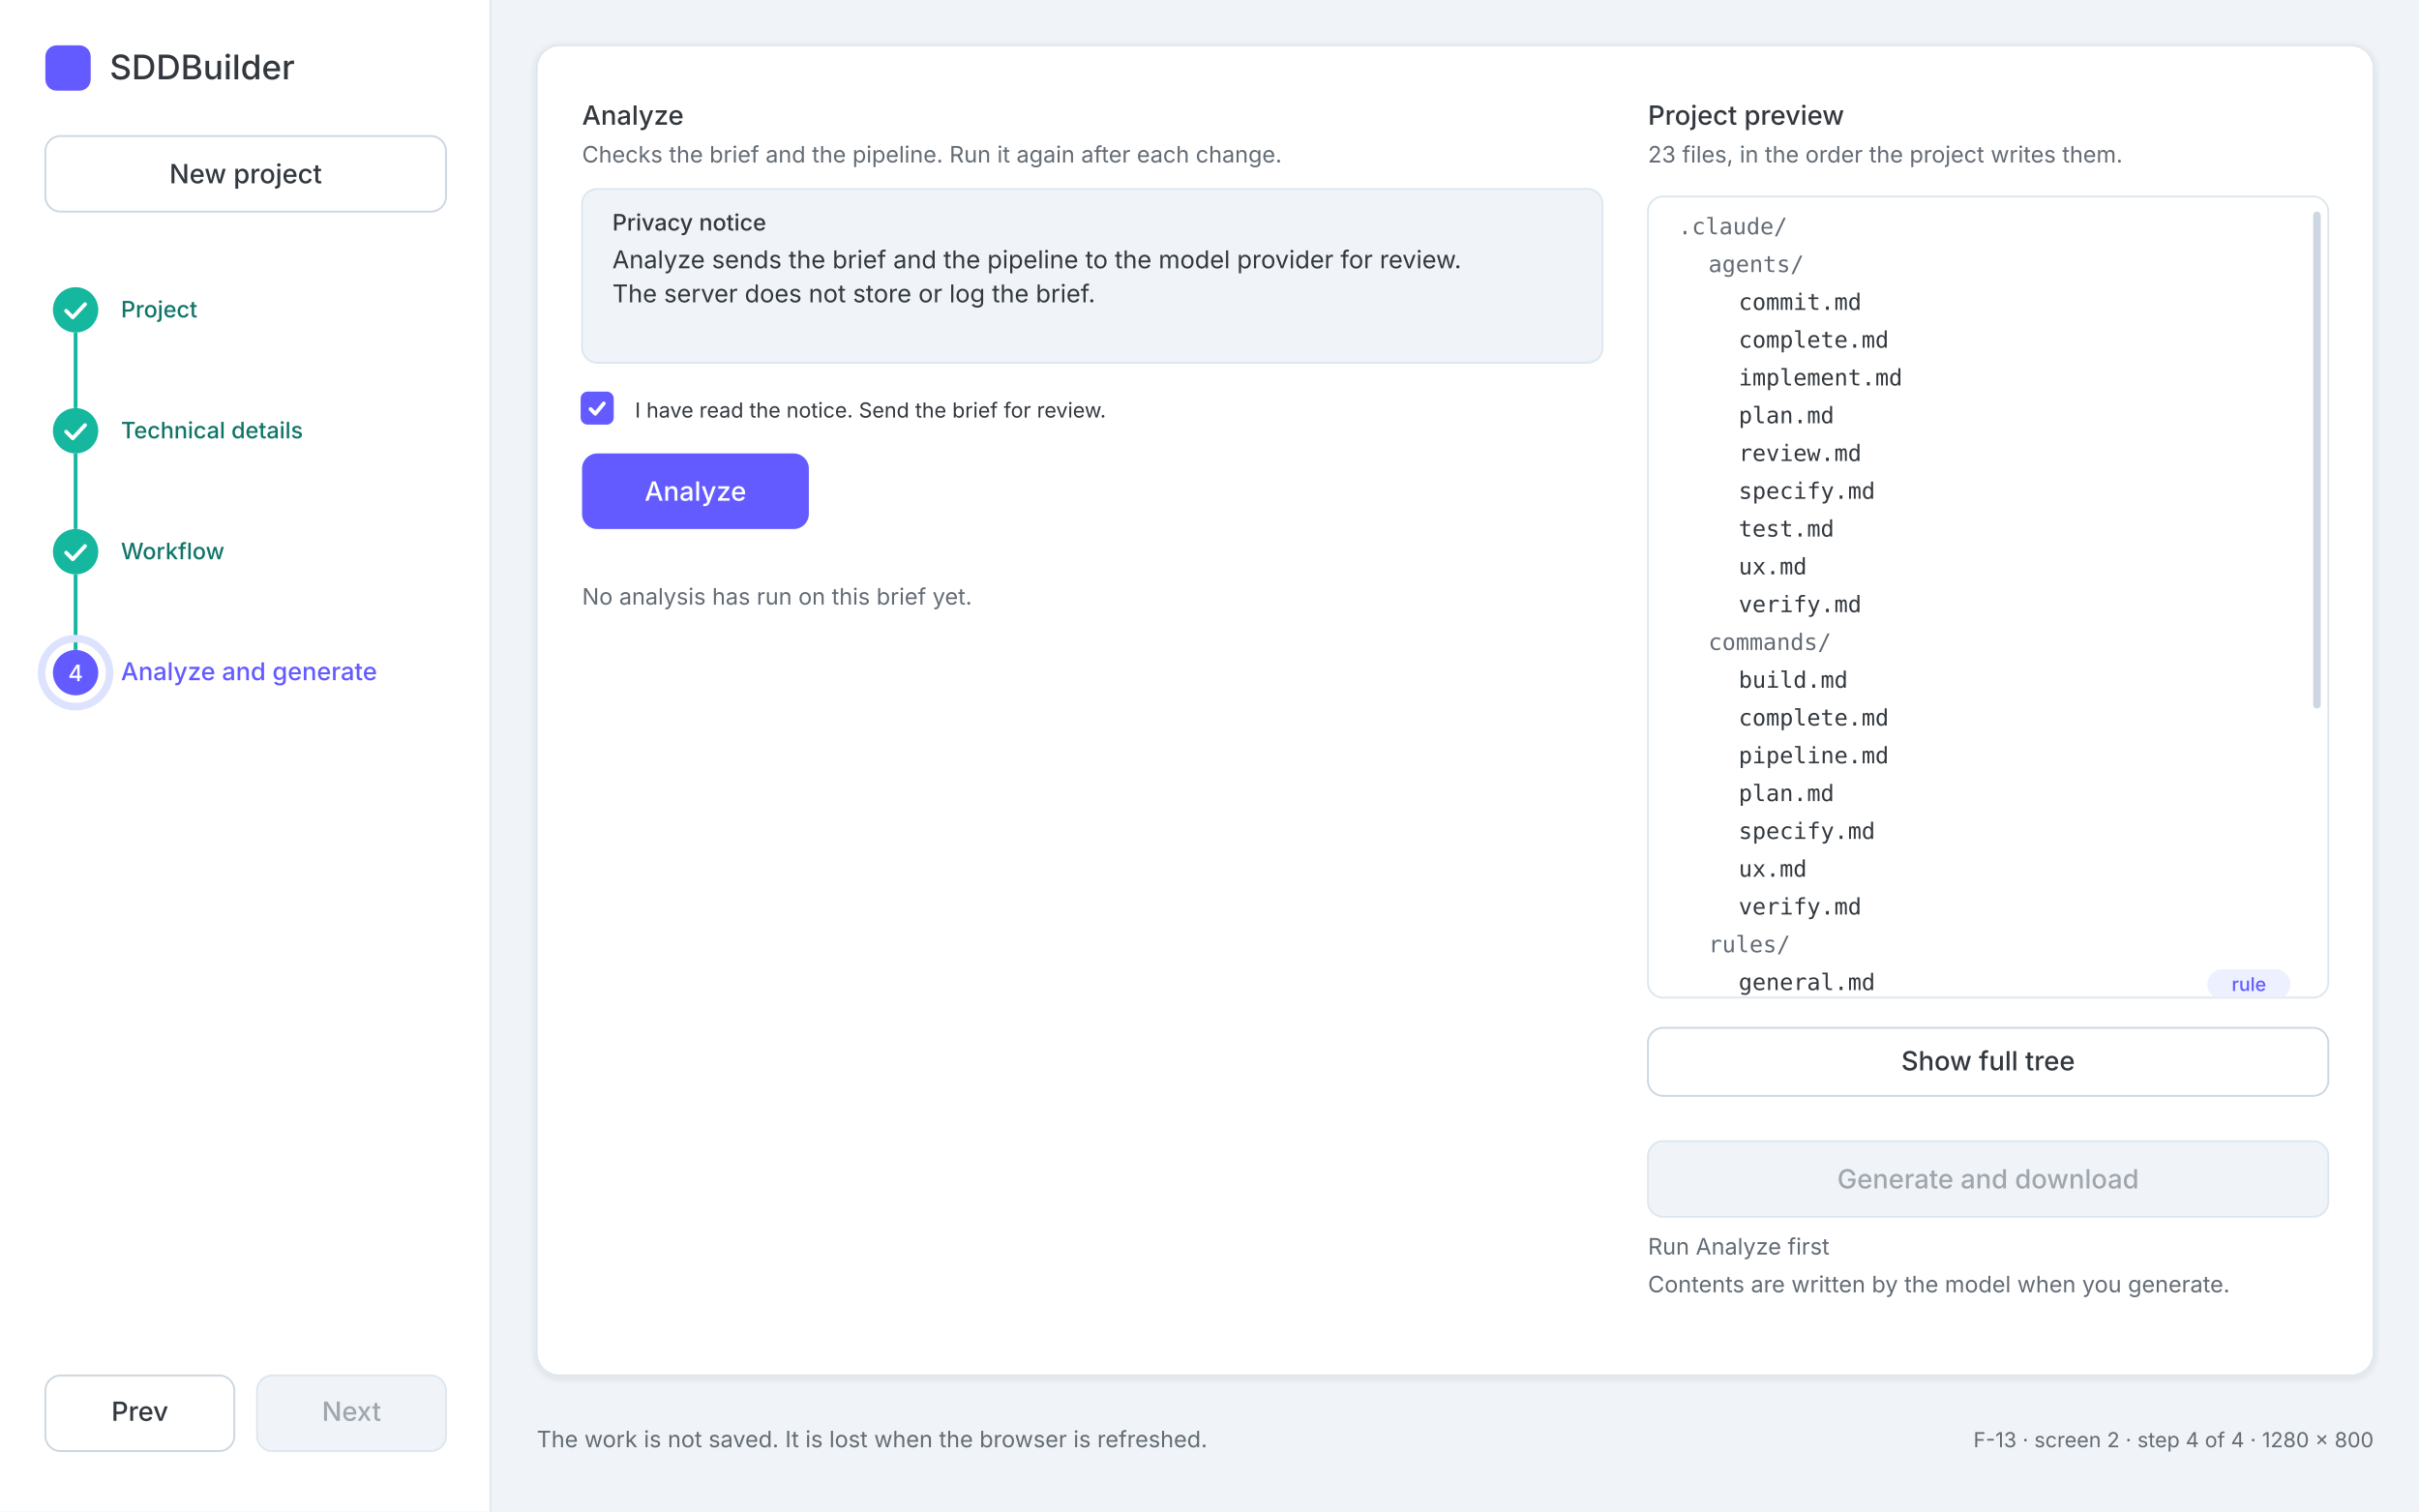
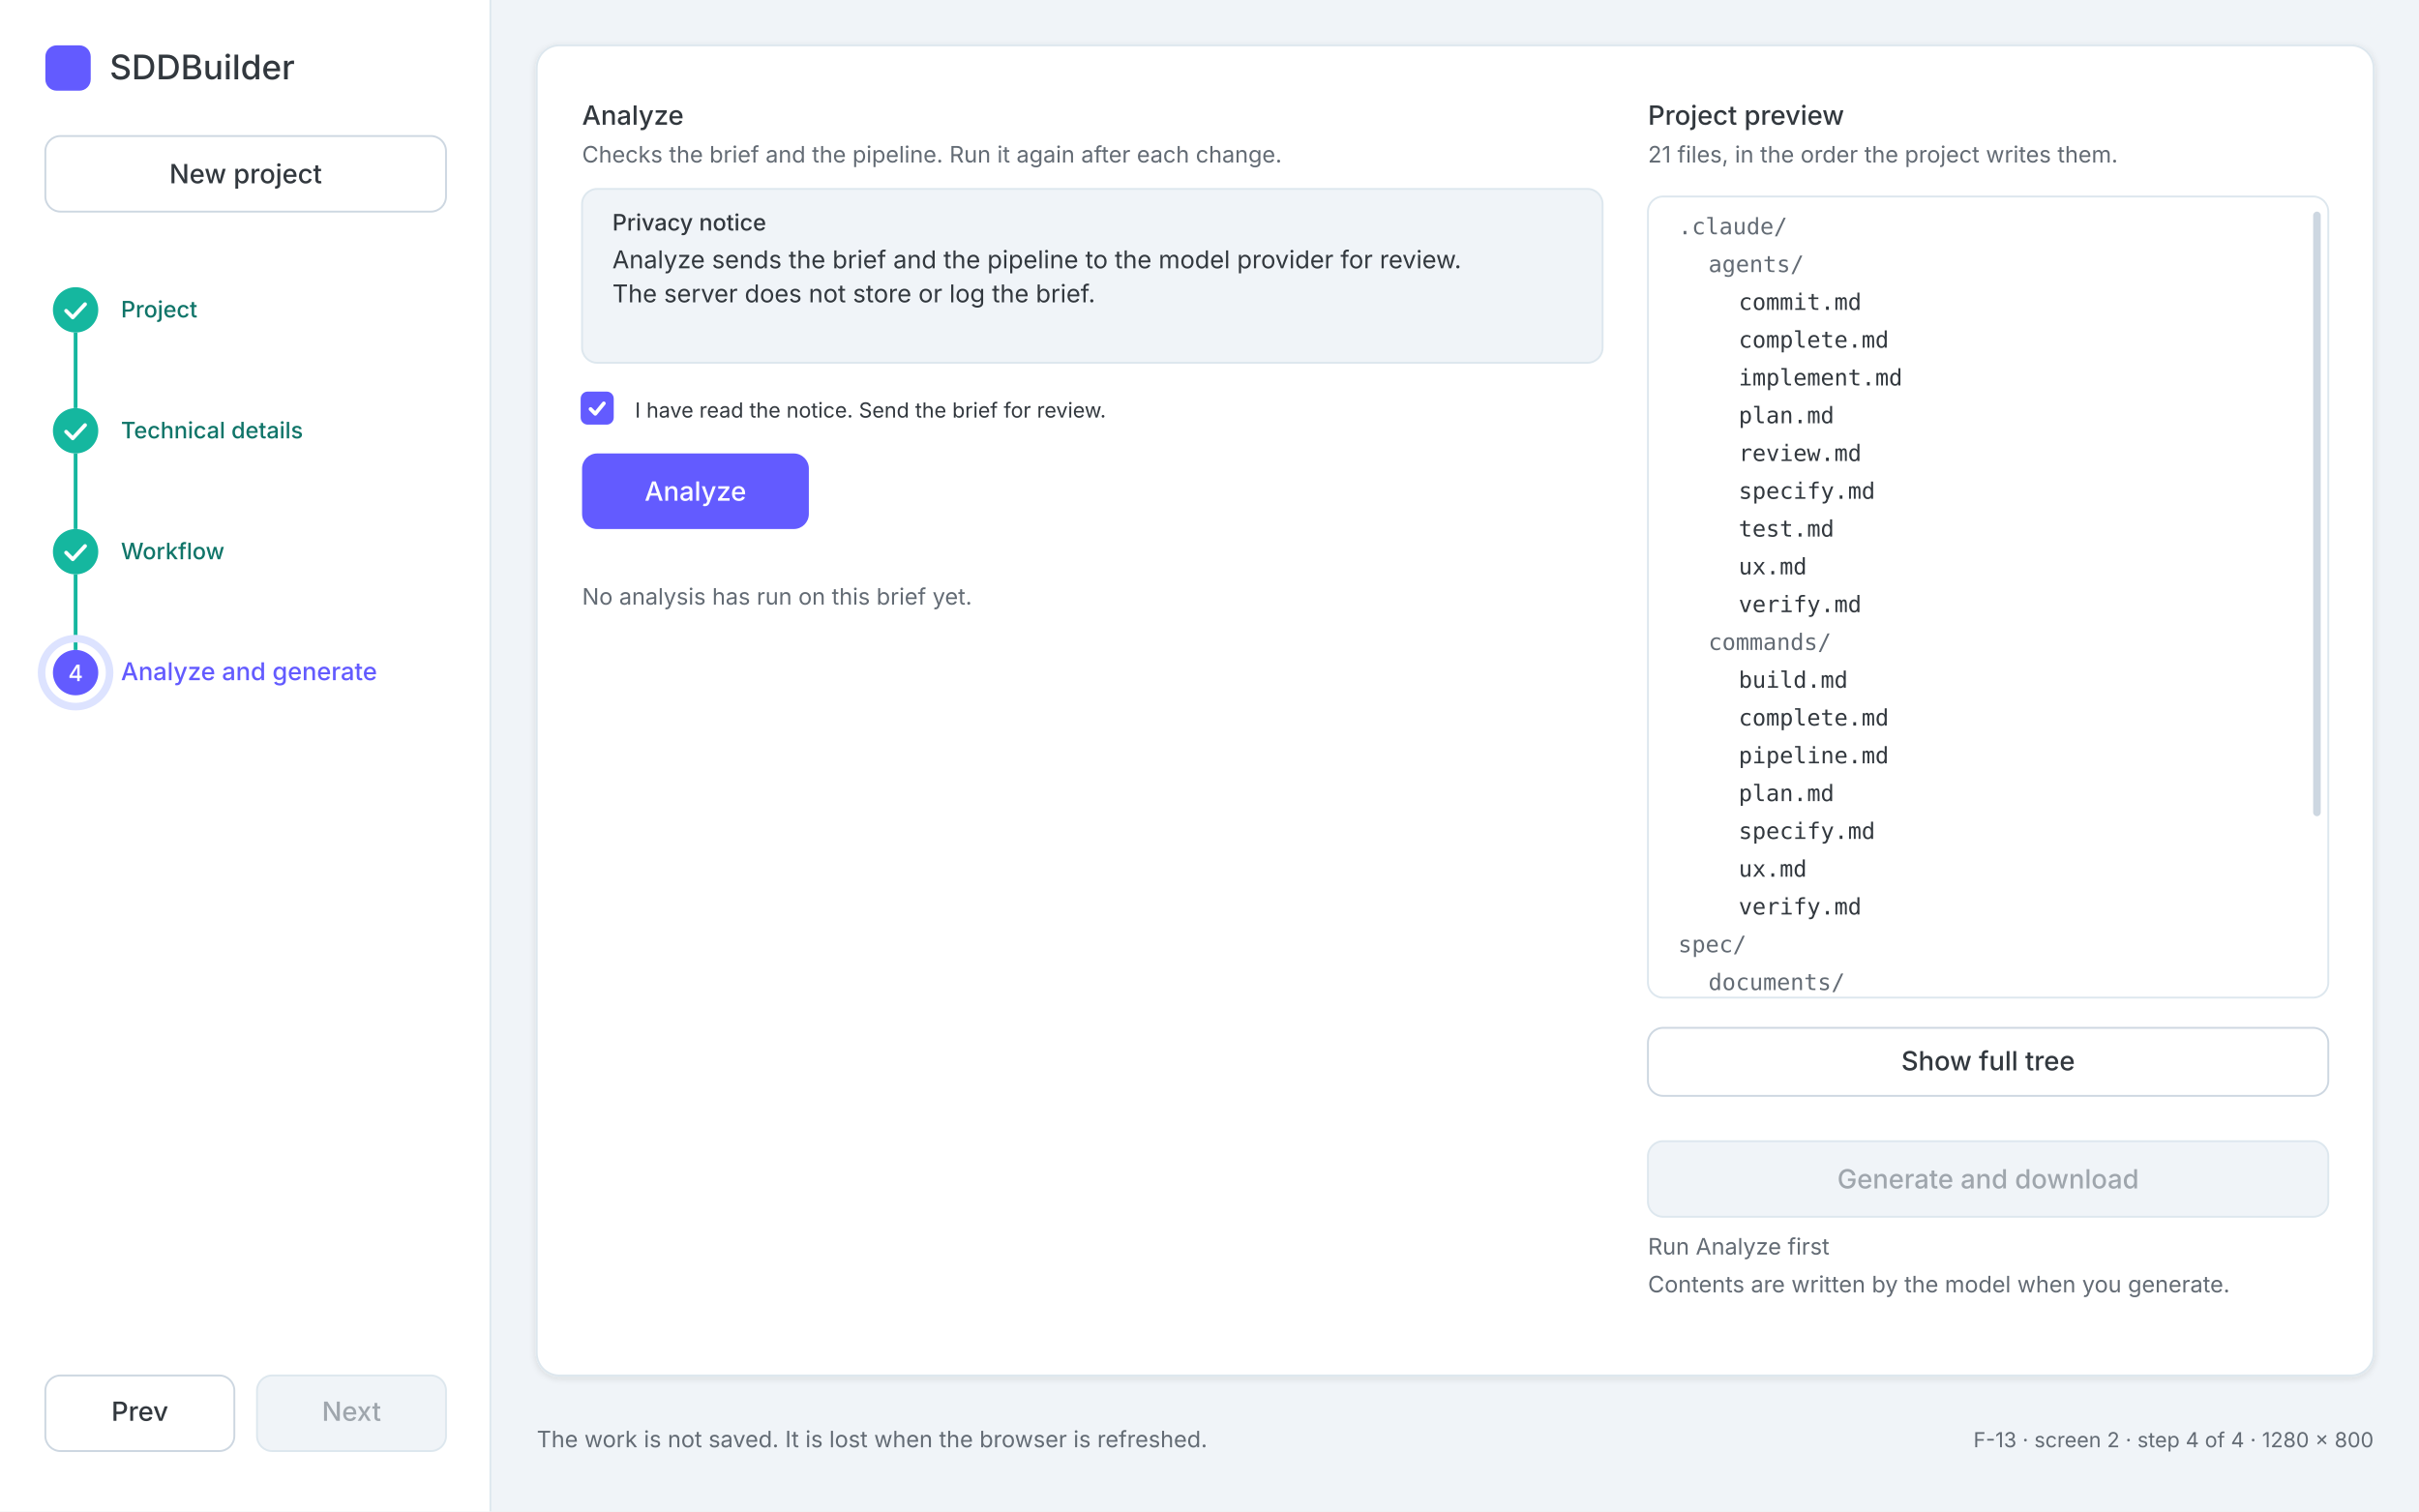
<svg xmlns="http://www.w3.org/2000/svg" width="1280" height="800" viewBox="0 0 1280 800">
  <defs>
    <filter id="sh" x="-5%" y="-5%" width="110%" height="115%">
      <feDropShadow dx="0" dy="1" stdDeviation="2" flood-color="#32383E" flood-opacity="0.12" />
    </filter>
  </defs>
  <style>
text{font-family:Inter,system-ui,-apple-system,"Segoe UI",sans-serif;font-size:13px;fill:#32383E}
.brand{font-size:18px;font-weight:500}
.btnText{font-size:14px;font-weight:500;fill:#FFFFFF}
.btnDark{font-size:14px;font-weight:500;fill:#32383E}
.navOff{font-size:14px;font-weight:500;fill:#9FA6AD}
.h1{font-size:16px;font-weight:500}
.h2{font-size:14px;font-weight:500}
.b12{font-size:12px;font-weight:500}
.muted{font-size:12px;fill:#636B74}
.caption{font-size:11px;fill:#636B74}
.label-cur{font-size:13px;font-weight:500;fill:#635BFF}
.label-done{font-size:12px;font-weight:500;fill:#107569}
.label-todo{font-size:12px;font-weight:500;fill:#636B74}
.num{font-size:12px;font-weight:500;fill:#FFFFFF}
.num-todo{font-size:12px;font-weight:500;fill:#636B74}
.disText{font-size:14px;font-weight:500;fill:#9FA6AD}
.pill{font-size:12px;font-weight:500}
.tree{font-family:"ui-monospace",Menlo,Consolas,monospace;font-size:12px;fill:#32383E}
.dir{fill:#636B74}
.tagT{font-size:10px;font-weight:500;fill:#635BFF}
.card{fill:#FFFFFF;stroke:#DDE7EE}
.btnP{fill:#635BFF}
.btn{fill:#FFFFFF;stroke:#CDD7E1}
.btnOff{fill:#F0F4F8;stroke:#DDE7EE}
.ring{fill:none;stroke:#DDE3FF;stroke-width:4}
.node-todo{fill:#FFFFFF;stroke:#CDD7E1;stroke-width:1.5}
.node-cur{fill:#635BFF}
.node-done{fill:#15B79F}
.check{fill:none;stroke:#FFFFFF;stroke-width:2;stroke-linecap:round;stroke-linejoin:round}
.line-todo{stroke:#CDD7E1;stroke-width:2}
.line-done{stroke:#15B79F;stroke-width:2}
.row{fill:#FFFFFF;stroke:#DDE7EE}
.panel{fill:#FFFFFF;stroke:#DDE7EE}
.thumb{fill:#CDD7E1}
</style>
  <rect width="1280" height="800" fill="#F0F4F8" />
  <rect x="0" y="0" width="260" height="800" fill="#FFFFFF" />
  <rect x="259" y="0" width="1" height="800" fill="#DDE7EE" />
  <rect x="24" y="24" width="24" height="24" rx="6" fill="#635BFF" />
  <text x="58" y="42" class="brand">SDDBuilder</text>
  <rect x="24" y="72" width="212" height="40" rx="8" class="btn" />
  <text x="130" y="97" class="btnDark" text-anchor="middle">New project</text>
  <line x1="40" y1="176" x2="40" y2="216" class="line-done" />
  <line x1="40" y1="240" x2="40" y2="280" class="line-done" />
  <line x1="40" y1="304" x2="40" y2="344" class="line-done" />
  <circle class="node-done" cx="40" cy="164" r="12" />
  <path class="check" d="M35 164.5 L38.5 168 L45 161" />
  <text class="label-done" x="64" y="168">Project</text>
  <circle class="node-done" cx="40" cy="228" r="12" />
  <path class="check" d="M35 228.5 L38.5 232 L45 225" />
  <text class="label-done" x="64" y="232">Technical details</text>
  <circle class="node-done" cx="40" cy="292" r="12" />
  <path class="check" d="M35 292.5 L38.5 296 L45 289" />
  <text class="label-done" x="64" y="296">Workflow</text>
  <circle class="ring" cx="40" cy="356" r="18" />
  <circle class="node-cur" cx="40" cy="356" r="12" />
  <text class="num" x="40" y="360.5" text-anchor="middle">4</text>
  <text class="label-cur" x="64" y="360">Analyze and generate</text>
  <g>
    <rect class="btn" x="24" y="728" width="100" height="40" rx="8" />
    <text class="btnDark" x="74" y="752" text-anchor="middle">Prev</text>
  </g>
  <g>
    <rect class="btnOff" x="136" y="728" width="100" height="40" rx="8" />
    <text class="navOff" x="186" y="752" text-anchor="middle">Next</text>
  </g>
  <rect x="284" y="24" width="972" height="704" rx="12" class="card" filter="url(#sh)" />
  <text x="308" y="66" class="h2">Analyze</text>
  <text x="308" y="86" class="muted">Checks the brief and the pipeline. Run it again after each change.</text>
  <rect x="308" y="100" width="540" height="92" rx="8" fill="#F0F4F8" stroke="#DDE7EE" />
  <text x="324" y="122" class="b12">Privacy notice</text>
  <text x="324" y="142">Analyze sends the brief and the pipeline to the model provider for review.</text>
  <text x="324" y="160">The server does not store or log the brief.</text>
  <g>
    <rect x="308" y="208" width="16" height="16" rx="3" fill="#635BFF" stroke="#635BFF" stroke-width="1.5" />
    <path class="check" d="M312.5 216.5 L315 219 L319.5 213.5" />
  </g>
  <text x="336" y="221" style="font-size:11px">I have read the notice. Send the brief for review.</text>
  <g>
    <rect class="btnP" x="308" y="240" width="120" height="40" rx="8" />
    <text class="btnText" x="368" y="265" text-anchor="middle">Analyze</text>
  </g>
  <text x="308" y="320" class="muted">No analysis has run on this brief yet.</text>
  <text x="872" y="66" class="h2">Project preview</text>
-   <text x="872" y="86" class="muted">23 files, in the order the project writes them.</text>
+   <text x="872" y="86" class="muted">21 files, in the order the project writes them.</text>
  <clipPath id="clipCol">
    <rect x="872" y="104" width="360" height="424" rx="8" />
  </clipPath>
  <rect class="panel" x="872" y="104" width="360" height="424" rx="8" />
  <g clip-path="url(#clipCol)">
    <text x="888" y="124" class="tree dir">.claude/</text>
    <text x="904" y="144" class="tree dir">agents/</text>
    <text x="920" y="164" class="tree">commit.md</text>
    <text x="920" y="184" class="tree">complete.md</text>
    <text x="920" y="204" class="tree">implement.md</text>
    <text x="920" y="224" class="tree">plan.md</text>
    <text x="920" y="244" class="tree">review.md</text>
    <text x="920" y="264" class="tree">specify.md</text>
    <text x="920" y="284" class="tree">test.md</text>
    <text x="920" y="304" class="tree">ux.md</text>
    <text x="920" y="324" class="tree">verify.md</text>
    <text x="904" y="344" class="tree dir">commands/</text>
    <text x="920" y="364" class="tree">build.md</text>
    <text x="920" y="384" class="tree">complete.md</text>
    <text x="920" y="404" class="tree">pipeline.md</text>
    <text x="920" y="424" class="tree">plan.md</text>
    <text x="920" y="444" class="tree">specify.md</text>
    <text x="920" y="464" class="tree">ux.md</text>
    <text x="920" y="484" class="tree">verify.md</text>
-     <text x="904" y="504" class="tree dir">rules/</text>
-     <text x="920" y="524" class="tree">general.md</text>
-     <rect x="1168" y="513" width="44" height="16" rx="8" fill="#ECF0FF" />
-     <text class="tagT" x="1190" y="524.5" text-anchor="middle">rule</text>
-     <text x="920" y="544" class="tree">typescript.md</text>
-     <rect x="1168" y="533" width="44" height="16" rx="8" fill="#ECF0FF" />
-     <text class="tagT" x="1190" y="544.5" text-anchor="middle">rule</text>
-     <text x="888" y="564" class="tree">CLAUDE.md</text>
-     <text x="888" y="584" class="tree dir">spec/</text>
-     <text x="904" y="604" class="tree dir">documents/</text>
-     <text x="920" y="624" class="tree">process.md</text>
-     <text x="904" y="644" class="tree dir">specifications/</text>
-     <text x="920" y="664" class="tree dir">F-00-template/</text>
-     <text x="936" y="684" class="tree">plan.md</text>
-     <text x="936" y="704" class="tree">progress.md</text>
-     <text x="936" y="724" class="tree">stories.md</text>
+     <text x="888" y="504" class="tree dir">spec/</text>
+     <text x="904" y="524" class="tree dir">documents/</text>
+     <text x="920" y="544" class="tree">process.md</text>
+     <text x="904" y="564" class="tree dir">specifications/</text>
+     <text x="920" y="584" class="tree dir">F-00-template/</text>
+     <text x="936" y="604" class="tree">plan.md</text>
+     <text x="936" y="624" class="tree">progress.md</text>
+     <text x="936" y="644" class="tree">stories.md</text>
+     <text x="888" y="664" class="tree">CLAUDE.md</text>
  </g>
-   <rect class="thumb" x="1224" y="112" width="4" height="263" rx="2" />
+   <rect class="thumb" x="1224" y="112" width="4" height="320" rx="2" />
  <g>
    <rect class="btn" x="872" y="544" width="360" height="36" rx="8" />
    <text class="btnDark" x="1052" y="566.5" text-anchor="middle">Show full tree</text>
  </g>
  <g>
    <rect class="btnOff" x="872" y="604" width="360" height="40" rx="8" />
    <text class="disText" x="1052" y="629" text-anchor="middle">Generate and download</text>
  </g>
  <text x="872" y="664" class="muted">Run Analyze first</text>
  <text x="872" y="684" class="muted">Contents are written by the model when you generate.</text>
  <text x="284" y="766" class="muted">The work is not saved. It is lost when the browser is refreshed.</text>
  <text x="1256" y="766" class="caption" text-anchor="end">F-13 · screen 2 · step 4 of 4 · 1280 × 800</text>
</svg>
